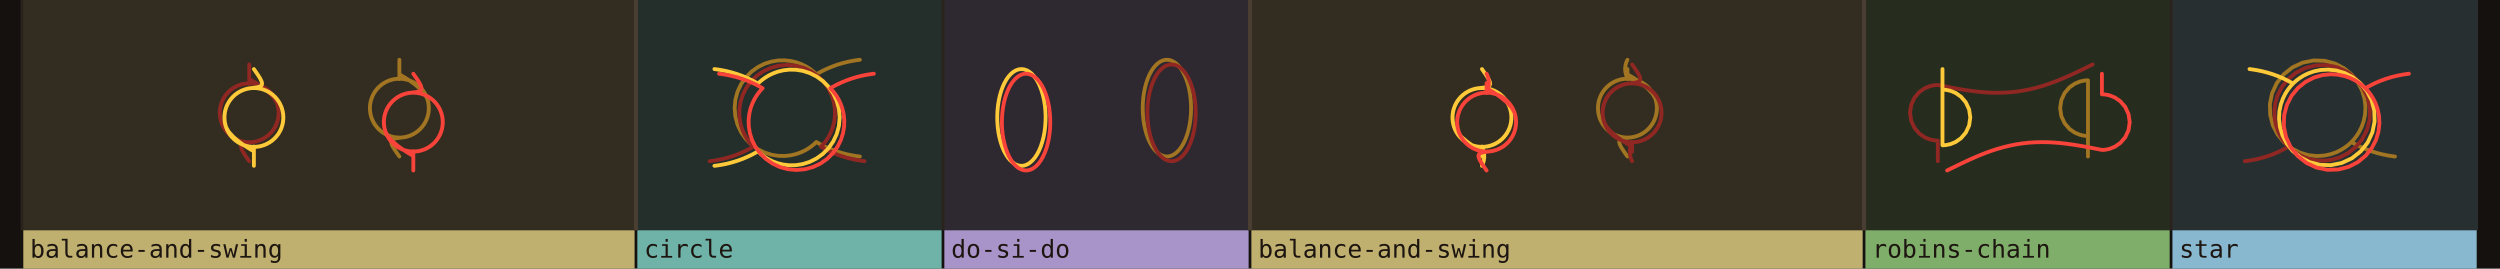
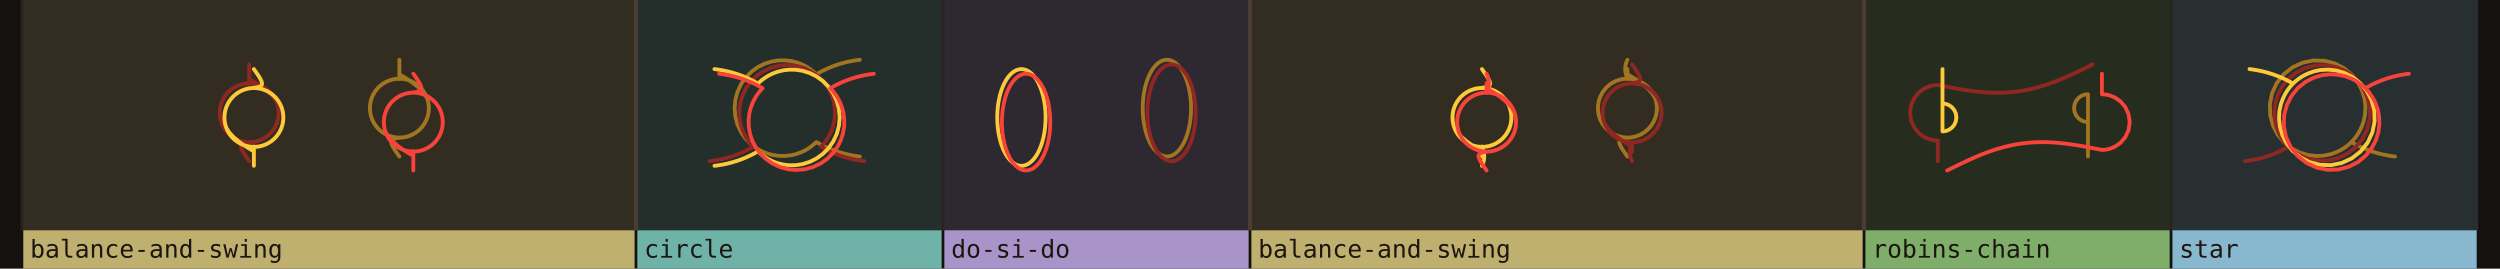
<svg xmlns="http://www.w3.org/2000/svg" viewBox="0 0 912 98" width="912" height="98" role="img">
  <rect width="912" height="98" fill="#14110f" />
  <svg x="8" y="0" width="224" height="84" viewBox="0 0 224 84">
    <rect width="224" height="84" fill="#c0b070" fill-opacity="0.18" />
    <path d="M137.69 21.81L137.69 22.12L137.69 22.92L137.69 24.01L137.69 25.22L137.69 26.33L137.69 27.19L137.69 27.91L137.69 28.48L137.69 28.81L137.69 28.87L137.69 28.87L137.69 28.87L137.69 28.87L137.69 28.84L137.69 28.52L137.69 27.95L137.69 27.25L137.69 26.48L137.69 25.8L137.69 25.33L137.69 25.2L137.69 25.2L137.69 25.2L137.69 25.2L137.69 25.2L137.69 25.2L137.69 25.2L137.69 25.2L137.69 25.5L137.69 26.15L137.69 26.81L137.69 27.1L137.96 27.26L138.7 27.69L139.88 28.4L141.42 29.4L143.24 30.72L145.15 32.34L146.83 34.16L147.86 35.93L148.3 37.66L148.45 39.64L148.23 41.65L147.64 43.58L146.69 45.36L145.43 46.94L143.89 48.25L142.14 49.26L140.23 49.92L138.23 50.21L136.21 50.12L134.25 49.66L132.4 48.84L130.74 47.68L129.33 46.24L128.21 44.56L127.42 42.7L126.99 40.73L126.94 38.71L127.27 36.71L127.97 34.82L129.01 33.08L130.35 31.57L131.95 30.34L133.75 29.43L135.7 28.87L137.71 28.69L139.72 28.88L141.66 29.44L143.46 30.36L145.05 31.6L146.39 33.12L147.42 34.85L148.11 36.75L148.43 38.75L148.38 40.77L147.94 42.74L147.15 44.6L146.02 46.28L144.6 47.71L142.94 48.86L141.09 49.67L139.12 50.13L137.1 50.21L135.1 49.91L133.19 49.24L131.44 48.23L129.91 46.91L128.66 45.33L127.72 43.54L127.13 41.6L126.92 39.6L127.08 37.58L127.62 35.63L128.51 33.82L129.72 32.2L131.22 30.84L132.94 29.79L134.83 29.07L136.82 28.72L138.84 28.75L140.82 29.15L142.69 29.92L144.38 31.02L145.84 32.42L147.01 34.06L147.85 35.9L148.34 37.86L148.45 39.88L148.18 41.88L147.54 43.8L146.55 45.56L145.26 47.11L143.69 48.39L141.92 49.36L140.06 49.96L138.3 50.21L136.76 50.4L135.6 50.69L134.91 51.13L134.69 51.76L134.86 52.58L135.32 53.55L135.95 54.57L136.6 55.54L137.17 56.36L137.55 56.9L137.69 57.1" fill="none" stroke="#a17521" stroke-width="1.4" stroke-linecap="round" stroke-linejoin="round" />
    <path d="M82.92 23.51L82.92 23.82L82.92 24.61L82.92 25.71L82.92 26.91L82.92 28.03L82.92 28.89L82.92 29.61L82.92 30.17L82.92 30.51L82.92 30.56L82.92 30.56L82.92 30.56L82.92 30.56L82.92 30.53L82.92 30.22L82.92 29.65L82.92 28.95L82.92 28.18L82.92 27.49L82.92 27.03L82.92 26.9L82.92 26.9L82.92 26.9L82.92 26.9L82.92 26.9L82.92 26.9L82.92 26.9L82.92 26.9L82.92 27.2L82.92 27.85L82.92 28.5L82.92 28.8L83.19 28.95L83.94 29.39L85.11 30.1L86.66 31.1L88.48 32.41L90.38 34.03L92.06 35.86L93.09 37.62L93.54 39.36L93.69 41.33L93.46 43.34L92.87 45.27L91.92 47.06L90.66 48.64L89.13 49.95L87.37 50.96L85.46 51.62L83.47 51.91L81.45 51.82L79.48 51.36L77.63 50.53L75.97 49.38L74.56 47.94L73.44 46.26L72.65 44.4L72.23 42.42L72.18 40.4L72.51 38.41L73.2 36.51L74.24 34.78L75.58 33.27L77.18 32.04L78.99 31.13L80.93 30.57L82.94 30.38L84.95 30.58L86.89 31.14L88.69 32.06L90.29 33.3L91.63 34.81L92.66 36.55L93.34 38.45L93.67 40.44L93.61 42.46L93.18 44.44L92.38 46.3L91.25 47.97L89.83 49.41L88.17 50.55L86.32 51.37L84.35 51.83L82.33 51.9L80.33 51.61L78.43 50.94L76.68 49.93L75.15 48.61L73.89 47.02L72.95 45.23L72.37 43.3L72.15 41.29L72.31 39.28L72.85 37.33L73.74 35.52L74.96 33.9L76.45 32.54L78.17 31.49L80.06 30.77L82.05 30.42L84.07 30.44L86.05 30.85L87.92 31.61L89.61 32.72L91.07 34.12L92.24 35.76L93.09 37.6L93.57 39.56L93.68 41.58L93.41 43.58L92.77 45.5L91.79 47.26L90.49 48.81L88.93 50.09L87.15 51.05L85.29 51.66L83.54 51.91L81.99 52.1L80.83 52.38L80.14 52.82L79.92 53.46L80.1 54.28L80.56 55.24L81.18 56.27L81.83 57.24L82.4 58.05L82.78 58.6L82.92 58.8" fill="none" stroke="#902722" stroke-width="1.4" stroke-linecap="round" stroke-linejoin="round" />
    <path d="M84.62 60.49L84.62 60.18L84.62 59.39L84.62 58.29L84.62 57.09L84.62 55.97L84.62 55.11L84.62 54.39L84.62 53.83L84.62 53.49L84.62 53.44L84.62 53.44L84.62 53.44L84.62 53.44L84.62 53.47L84.62 53.78L84.62 54.35L84.62 55.05L84.62 55.82L84.62 56.51L84.62 56.97L84.62 57.1L84.62 57.1L84.62 57.1L84.62 57.1L84.62 57.1L84.62 57.1L84.62 57.1L84.62 57.1L84.62 56.8L84.62 56.15L84.62 55.5L84.62 55.2L84.35 55.05L83.6 54.61L82.42 53.9L80.88 52.9L79.06 51.59L77.16 49.97L75.48 48.14L74.44 46.38L74 44.64L73.85 42.67L74.07 40.66L74.67 38.73L75.61 36.94L76.87 35.36L78.41 34.05L80.16 33.04L82.07 32.38L84.07 32.09L86.09 32.18L88.06 32.64L89.9 33.47L91.56 34.62L92.98 36.06L94.1 37.74L94.88 39.6L95.31 41.58L95.36 43.6L95.03 45.59L94.34 47.49L93.3 49.22L91.95 50.73L90.35 51.96L88.55 52.87L86.61 53.43L84.6 53.62L82.58 53.42L80.64 52.86L78.85 51.94L77.25 50.7L75.91 49.19L74.88 47.45L74.19 45.55L73.87 43.56L73.93 41.54L74.36 39.56L75.16 37.7L76.28 36.03L77.7 34.59L79.37 33.45L81.22 32.63L83.19 32.17L85.2 32.1L87.2 32.39L89.11 33.06L90.86 34.07L92.39 35.39L93.64 36.98L94.58 38.77L95.17 40.7L95.38 42.71L95.22 44.72L94.69 46.67L93.79 48.48L92.58 50.1L91.09 51.46L89.36 52.51L87.47 53.23L85.49 53.58L83.46 53.56L81.49 53.15L79.62 52.39L77.92 51.28L76.46 49.88L75.29 48.24L74.45 46.4L73.97 44.44L73.86 42.42L74.12 40.42L74.76 38.5L75.75 36.74L77.05 35.19L78.61 33.91L80.38 32.95L82.25 32.34L84 32.09L85.54 31.9L86.7 31.62L87.39 31.18L87.62 30.54L87.44 29.72L86.98 28.76L86.36 27.73L85.7 26.76L85.14 25.95L84.76 25.4L84.62 25.2" fill="none" stroke="#ffca39" stroke-width="1.4" stroke-linecap="round" stroke-linejoin="round" />
    <path d="M142.78 62.19L142.78 61.88L142.78 61.08L142.78 59.99L142.78 58.78L142.78 57.67L142.78 56.81L142.78 56.09L142.78 55.52L142.78 55.19L142.78 55.13L142.78 55.13L142.78 55.13L142.78 55.13L142.78 55.16L142.78 55.48L142.78 56.05L142.78 56.75L142.78 57.52L142.78 58.2L142.78 58.67L142.78 58.8L142.78 58.8L142.78 58.8L142.78 58.8L142.78 58.8L142.78 58.8L142.78 58.8L142.78 58.8L142.78 58.5L142.78 57.85L142.78 57.19L142.78 56.9L142.51 56.74L141.76 56.31L140.59 55.6L139.04 54.6L137.22 53.28L135.32 51.66L133.64 49.84L132.6 48.07L132.16 46.34L132.01 44.36L132.23 42.35L132.83 40.42L133.77 38.64L135.04 37.06L136.57 35.75L138.32 34.74L140.23 34.08L142.23 33.79L144.25 33.88L146.22 34.34L148.06 35.16L149.72 36.32L151.14 37.76L152.26 39.44L153.05 41.3L153.47 43.27L153.52 45.29L153.19 47.29L152.5 49.18L151.46 50.92L150.12 52.43L148.51 53.66L146.71 54.57L144.77 55.13L142.76 55.31L140.75 55.12L138.81 54.56L137.01 53.64L135.41 52.4L134.07 50.88L133.04 49.15L132.35 47.25L132.03 45.25L132.09 43.23L132.52 41.26L133.32 39.4L134.44 37.72L135.86 36.29L137.53 35.14L139.38 34.33L141.35 33.87L143.36 33.79L145.36 34.09L147.27 34.76L149.02 35.77L150.55 37.09L151.8 38.67L152.74 40.46L153.33 42.4L153.55 44.4L153.38 46.42L152.85 48.37L151.95 50.18L150.74 51.8L149.25 53.16L147.52 54.21L145.64 54.93L143.65 55.28L141.63 55.25L139.65 54.85L137.78 54.08L136.08 52.98L134.62 51.58L133.45 49.94L132.61 48.1L132.13 46.14L132.02 44.12L132.29 42.12L132.92 40.2L133.91 38.44L135.21 36.89L136.77 35.61L138.54 34.64L140.41 34.04L142.16 33.79L143.7 33.6L144.86 33.31L145.55 32.87L145.78 32.24L145.6 31.42L145.14 30.45L144.52 29.43L143.86 28.46L143.3 27.64L142.92 27.1L142.78 26.9" fill="none" stroke="#f8433a" stroke-width="1.4" stroke-linecap="round" stroke-linejoin="round" />
  </svg>
  <path d="M8 0L8 84" stroke="#2a221c" stroke-width="1" fill="none" />
  <svg x="8" y="84" width="224" height="14" viewBox="0 0 224 14">
    <rect x="0.5" width="223" height="14" fill="#c0b070" />
    <text x="3" y="10" fill="#1d1510" font-size="9" font-family="ui-monospace, Menlo, monospace">balance-and-swing</text>
  </svg>
  <svg x="232" y="0" width="112" height="84" viewBox="0 0 112 84">
    <rect width="112" height="84" fill="#6fb3a8" fill-opacity="0.18" />
    <path d="M81.69 57.1L81.34 57.06L80.4 56.93L78.99 56.7L77.26 56.35L75.32 55.87L73.32 55.25L71.37 54.54L69.58 53.78L68.04 53.05L66.85 52.41L66.08 51.97L65.81 51.81L65.7 51.91L65.38 52.22L64.84 52.7L64.07 53.32L63.07 54.04L61.82 54.79L60.3 55.52L58.54 56.17L56.53 56.65L54.31 56.9L51.92 56.85L49.43 56.45L46.91 55.65L44.44 54.42L42.13 52.75L40.07 50.67L38.35 48.23L37.06 45.48L36.26 42.52L35.99 39.45L36.26 36.39L37.06 33.43L38.35 30.68L40.07 28.24L42.13 26.16L44.44 24.49L46.91 23.26L49.43 22.46L51.92 22.05L54.31 22.01L56.53 22.26L58.54 22.74L60.3 23.39L61.82 24.12L63.07 24.87L64.07 25.59L64.84 26.21L65.38 26.69L65.7 27L65.81 27.1L66.08 26.94L66.85 26.5L68.04 25.86L69.58 25.12L71.37 24.37L73.32 23.65L75.32 23.04L77.26 22.56L78.99 22.2L80.4 21.98L81.34 21.85L81.69 21.81" fill="none" stroke="#a17521" stroke-width="1.4" stroke-linecap="round" stroke-linejoin="round" />
    <path d="M26.92 58.8L27.26 58.76L28.2 58.63L29.61 58.4L31.35 58.05L33.29 57.56L35.29 56.95L37.24 56.24L39.03 55.48L40.56 54.74L41.75 54.11L42.52 53.67L42.8 53.5L42.69 53.4L42.39 53.07L41.9 52.54L41.28 51.77L40.57 50.77L39.81 49.51L39.08 48L38.44 46.24L37.96 44.23L37.7 42.01L37.75 39.62L38.15 37.13L38.96 34.6L40.19 32.14L41.86 29.82L43.93 27.76L46.38 26.05L49.12 24.76L52.08 23.96L55.15 23.68L58.22 23.96L61.18 24.76L63.92 26.05L66.37 27.76L68.45 29.82L70.11 32.14L71.34 34.6L72.15 37.13L72.55 39.62L72.6 42.01L72.35 44.23L71.86 46.24L71.22 48L70.49 49.51L69.73 50.77L69.02 51.77L68.4 52.54L67.92 53.07L67.61 53.4L67.5 53.5L67.78 53.67L68.55 54.11L69.74 54.74L71.27 55.48L73.06 56.24L75.01 56.95L77.02 57.56L78.95 58.05L80.69 58.4L82.1 58.63L83.04 58.76L83.38 58.8" fill="none" stroke="#902722" stroke-width="1.4" stroke-linecap="round" stroke-linejoin="round" />
    <path d="M28.62 25.2L28.96 25.24L29.9 25.37L31.31 25.6L33.05 25.95L34.98 26.44L36.99 27.05L38.94 27.76L40.73 28.52L42.26 29.26L43.45 29.89L44.22 30.33L44.5 30.5L44.6 30.39L44.93 30.08L45.46 29.6L46.23 28.98L47.23 28.27L48.49 27.51L50 26.78L51.76 26.14L53.77 25.65L55.99 25.4L58.38 25.45L60.87 25.85L63.4 26.66L65.86 27.89L68.18 29.55L70.24 31.63L71.95 34.08L73.24 36.82L74.04 39.78L74.32 42.85L74.04 45.92L73.24 48.88L71.95 51.62L70.24 54.07L68.18 56.14L65.86 57.81L63.4 59.04L60.87 59.85L58.38 60.25L55.99 60.3L53.77 60.04L51.76 59.56L50 58.92L48.49 58.19L47.23 57.43L46.23 56.72L45.46 56.1L44.93 55.61L44.6 55.31L44.5 55.2L44.22 55.36L43.45 55.81L42.26 56.44L40.73 57.18L38.94 57.94L36.99 58.65L34.98 59.26L33.05 59.75L31.31 60.1L29.9 60.33L28.96 60.45L28.62 60.49" fill="none" stroke="#ffca39" stroke-width="1.4" stroke-linecap="round" stroke-linejoin="round" />
    <path d="M86.78 26.9L86.44 26.94L85.49 27.07L84.09 27.3L82.35 27.65L80.41 28.13L78.41 28.75L76.46 29.46L74.67 30.22L73.14 30.95L71.95 31.59L71.17 32.03L70.9 32.19L71 32.3L71.31 32.62L71.79 33.16L72.41 33.93L73.13 34.93L73.88 36.18L74.61 37.7L75.26 39.46L75.74 41.47L75.99 43.69L75.95 46.08L75.54 48.57L74.74 51.09L73.51 53.56L71.84 55.87L69.76 57.93L67.32 59.65L64.57 60.94L61.61 61.74L58.55 62.01L55.48 61.74L52.52 60.94L49.77 59.65L47.33 57.93L45.25 55.87L43.58 53.56L42.35 51.09L41.55 48.57L41.15 46.08L41.1 43.69L41.35 41.47L41.83 39.46L42.48 37.7L43.21 36.18L43.96 34.93L44.68 33.93L45.3 33.16L45.78 32.62L46.09 32.3L46.19 32.19L45.92 32.03L45.15 31.59L43.96 30.95L42.42 30.22L40.63 29.46L38.68 28.75L36.68 28.13L34.74 27.65L33.01 27.3L31.6 27.07L30.66 26.94L30.31 26.9" fill="none" stroke="#f8433a" stroke-width="1.4" stroke-linecap="round" stroke-linejoin="round" />
  </svg>
  <path d="M232 0L232 84" stroke="#2a221c" stroke-width="1" fill="none" />
  <svg x="232" y="84" width="112" height="14" viewBox="0 0 112 14">
    <rect x="0.5" width="111" height="14" fill="#6fb3a8" />
    <text x="3" y="10" fill="#1d1510" font-size="9" font-family="ui-monospace, Menlo, monospace">circle</text>
  </svg>
  <svg x="344" y="0" width="112" height="84" viewBox="0 0 112 84">
    <rect width="112" height="84" fill="#a894c8" fill-opacity="0.18" />
    <path d="M81.69 21.81L81.75 21.81L81.96 21.82L82.3 21.85L82.77 21.94L83.37 22.13L84.1 22.48L84.93 23.04L85.81 23.86L86.65 24.87L87.42 26.05L88.13 27.4L88.75 28.89L89.29 30.52L89.74 32.25L90.09 34.08L90.33 35.96L90.47 37.89L90.51 39.84L90.43 41.79L90.25 43.71L89.96 45.57L89.57 47.36L89.09 49.05L88.51 50.63L87.86 52.07L87.12 53.35L86.32 54.47L85.46 55.4L84.56 56.14L83.62 56.67L82.66 56.99L81.69 57.1L80.71 56.99L79.75 56.67L78.81 56.14L77.91 55.4L77.05 54.47L76.25 53.35L75.52 52.07L74.86 50.63L74.28 49.05L73.8 47.36L73.41 45.57L73.12 43.71L72.94 41.79L72.87 39.84L72.9 37.89L73.04 35.96L73.28 34.08L73.63 32.25L74.08 30.52L74.62 28.89L75.24 27.4L75.95 26.05L76.72 24.87L77.56 23.86L78.44 23.04L79.28 22.48L80 22.13L80.6 21.94L81.08 21.85L81.42 21.82L81.62 21.81L81.69 21.81" fill="none" stroke="#a17521" stroke-width="1.4" stroke-linecap="round" stroke-linejoin="round" />
    <path d="M83.38 58.8L83.32 58.8L83.11 58.79L82.77 58.75L82.3 58.66L81.7 58.47L80.97 58.13L80.14 57.56L79.26 56.75L78.42 55.74L77.65 54.56L76.94 53.21L76.32 51.71L75.78 50.09L75.33 48.35L74.98 46.53L74.74 44.64L74.6 42.71L74.56 40.76L74.64 38.82L74.82 36.9L75.11 35.04L75.5 33.25L75.98 31.55L76.56 29.98L77.21 28.54L77.95 27.25L78.75 26.14L79.61 25.21L80.51 24.47L81.45 23.94L82.41 23.61L83.38 23.51L84.36 23.61L85.32 23.94L86.26 24.47L87.16 25.21L88.02 26.14L88.82 27.25L89.55 28.54L90.21 29.98L90.79 31.55L91.27 33.25L91.66 35.04L91.95 36.9L92.13 38.82L92.2 40.76L92.17 42.71L92.03 44.64L91.79 46.53L91.44 48.35L90.99 50.09L90.45 51.71L89.83 53.21L89.12 54.56L88.35 55.74L87.51 56.75L86.63 57.56L85.79 58.13L85.07 58.47L84.46 58.66L83.99 58.75L83.65 58.79L83.45 58.8L83.38 58.8" fill="none" stroke="#902722" stroke-width="1.4" stroke-linecap="round" stroke-linejoin="round" />
    <path d="M28.62 60.49L28.55 60.49L28.35 60.49L28.01 60.45L27.54 60.36L26.93 60.17L26.21 59.82L25.37 59.26L24.49 58.44L23.65 57.44L22.88 56.25L22.17 54.9L21.55 53.41L21.01 51.78L20.56 50.05L20.21 48.23L19.97 46.34L19.83 44.41L19.8 42.46L19.87 40.51L20.05 38.6L20.34 36.73L20.73 34.94L21.21 33.25L21.79 31.67L22.45 30.23L23.18 28.95L23.98 27.83L24.84 26.9L25.74 26.17L26.68 25.63L27.64 25.31L28.62 25.2L29.59 25.31L30.55 25.63L31.49 26.17L32.39 26.9L33.25 27.83L34.05 28.95L34.79 30.23L35.44 31.67L36.02 33.25L36.5 34.94L36.89 36.73L37.18 38.6L37.36 40.51L37.44 42.46L37.4 44.41L37.26 46.34L37.02 48.23L36.67 50.05L36.22 51.78L35.68 53.41L35.06 54.9L34.35 56.25L33.58 57.44L32.74 58.44L31.86 59.26L31.03 59.82L30.3 60.17L29.7 60.36L29.23 60.45L28.89 60.49L28.68 60.49L28.62 60.49" fill="none" stroke="#ffca39" stroke-width="1.4" stroke-linecap="round" stroke-linejoin="round" />
    <path d="M30.31 26.9L30.38 26.9L30.58 26.91L30.92 26.94L31.4 27.03L32 27.23L32.72 27.57L33.56 28.14L34.44 28.95L35.28 29.96L36.05 31.14L36.76 32.49L37.38 33.99L37.92 35.61L38.37 37.35L38.72 39.17L38.96 41.06L39.1 42.99L39.13 44.94L39.06 46.88L38.88 48.8L38.59 50.66L38.2 52.45L37.72 54.14L37.14 55.72L36.48 57.16L35.75 58.44L34.95 59.56L34.09 60.49L33.19 61.23L32.25 61.76L31.29 62.08L30.31 62.19L29.34 62.08L28.38 61.76L27.44 61.23L26.54 60.49L25.68 59.56L24.88 58.44L24.14 57.16L23.49 55.72L22.91 54.14L22.43 52.45L22.04 50.66L21.75 48.8L21.57 46.88L21.49 44.94L21.53 42.99L21.67 41.06L21.91 39.17L22.26 37.35L22.71 35.61L23.25 33.99L23.87 32.49L24.58 31.14L25.35 29.96L26.19 28.95L27.07 28.14L27.9 27.57L28.63 27.23L29.23 27.03L29.7 26.94L30.04 26.91L30.25 26.9L30.31 26.9" fill="none" stroke="#f8433a" stroke-width="1.4" stroke-linecap="round" stroke-linejoin="round" />
  </svg>
  <path d="M344 0L344 84" stroke="#2a221c" stroke-width="1" fill="none" />
  <svg x="344" y="84" width="112" height="14" viewBox="0 0 112 14">
    <rect x="0.5" width="111" height="14" fill="#a894c8" />
    <text x="3" y="10" fill="#1d1510" font-size="9" font-family="ui-monospace, Menlo, monospace">do-si-do</text>
  </svg>
  <svg x="456" y="0" width="224" height="84" viewBox="0 0 224 84">
    <rect width="224" height="84" fill="#c0b070" fill-opacity="0.18" />
    <path d="M137.69 21.81L137.56 22.05L137.28 22.72L137 23.73L136.85 24.94L136.91 26.14L137.13 27.1L137.37 27.88L137.55 28.47L137.67 28.81L137.69 28.87L137.69 28.87L137.69 28.87L137.69 28.87L137.69 28.84L137.69 28.52L137.69 27.95L137.69 27.25L137.69 26.48L137.69 25.8L137.69 25.33L137.69 25.2L137.69 25.2L137.69 25.2L137.69 25.2L137.69 25.2L137.69 25.2L137.69 25.2L137.69 25.2L137.69 25.5L137.69 26.15L137.69 26.81L137.69 27.1L137.96 27.26L138.7 27.69L139.88 28.4L141.42 29.4L143.24 30.72L145.15 32.34L146.83 34.16L147.86 35.93L148.3 37.66L148.45 39.64L148.23 41.65L147.64 43.58L146.69 45.36L145.43 46.94L143.89 48.25L142.14 49.26L140.23 49.92L138.23 50.21L136.21 50.12L134.25 49.66L132.4 48.84L130.74 47.68L129.33 46.24L128.21 44.56L127.42 42.7L126.99 40.73L126.94 38.71L127.27 36.71L127.97 34.82L129.01 33.08L130.35 31.57L131.95 30.34L133.75 29.43L135.7 28.87L137.71 28.69L139.72 28.88L141.66 29.44L143.46 30.36L145.05 31.6L146.39 33.12L147.42 34.85L148.11 36.75L148.43 38.75L148.38 40.77L147.94 42.74L147.15 44.6L146.02 46.28L144.6 47.71L142.94 48.86L141.09 49.67L139.12 50.13L137.1 50.21L135.1 49.91L133.19 49.24L131.44 48.23L129.91 46.91L128.66 45.33L127.72 43.54L127.13 41.6L126.92 39.6L127.08 37.58L127.62 35.63L128.51 33.82L129.72 32.2L131.22 30.84L132.94 29.79L134.83 29.07L136.82 28.72L138.84 28.75L140.82 29.15L142.69 29.92L144.38 31.02L145.84 32.42L147.01 34.06L147.85 35.9L148.34 37.86L148.45 39.88L148.18 41.88L147.54 43.8L146.55 45.56L145.26 47.11L143.69 48.39L141.92 49.36L140.06 49.96L138.3 50.21L136.76 50.4L135.6 50.69L134.91 51.13L134.69 51.76L134.86 52.58L135.32 53.55L135.95 54.57L136.6 55.54L137.17 56.36L137.55 56.9L137.69 57.1" fill="none" stroke="#a17521" stroke-width="1.4" stroke-linecap="round" stroke-linejoin="round" />
    <path d="M139.38 58.8L139.26 58.55L138.98 57.88L138.7 56.87L138.55 55.66L138.6 54.46L138.83 53.5L139.06 52.72L139.25 52.14L139.36 51.8L139.38 51.74L139.38 51.74L139.38 51.74L139.38 51.74L139.38 51.77L139.38 52.09L139.38 52.65L139.38 53.36L139.38 54.13L139.38 54.81L139.38 55.27L139.38 55.4L139.38 55.4L139.38 55.4L139.38 55.4L139.38 55.4L139.38 55.4L139.38 55.4L139.38 55.4L139.38 55.11L139.38 54.45L139.38 53.8L139.38 53.5L139.11 53.35L138.37 52.91L137.19 52.2L135.65 51.2L133.83 49.89L131.92 48.27L130.24 46.45L129.21 44.68L128.76 42.95L128.62 40.97L128.84 38.96L129.43 37.03L130.38 35.24L131.64 33.67L133.18 32.35L134.93 31.35L136.84 30.69L138.84 30.4L140.86 30.48L142.82 30.95L144.67 31.77L146.33 32.92L147.74 34.36L148.86 36.04L149.65 37.91L150.08 39.88L150.13 41.9L149.8 43.89L149.1 45.79L148.06 47.52L146.72 49.03L145.12 50.27L143.32 51.18L141.37 51.73L139.36 51.92L137.35 51.73L135.41 51.16L133.61 50.24L132.01 49.01L130.68 47.49L129.65 45.75L128.96 43.85L128.64 41.86L128.69 39.84L129.13 37.87L129.92 36.01L131.05 34.33L132.47 32.89L134.13 31.75L135.98 30.93L137.95 30.48L139.97 30.4L141.97 30.7L143.88 31.36L145.63 32.38L147.15 33.7L148.41 35.28L149.35 37.07L149.94 39L150.15 41.01L149.99 43.02L149.45 44.97L148.56 46.79L147.35 48.4L145.85 49.76L144.13 50.82L142.24 51.53L140.25 51.89L138.23 51.86L136.25 51.46L134.38 50.69L132.69 49.59L131.23 48.19L130.06 46.54L129.22 44.7L128.73 42.74L128.62 40.73L128.89 38.72L129.53 36.81L130.51 35.04L131.81 33.49L133.38 32.21L135.15 31.25L137.01 30.65L138.77 30.39L140.31 30.2L141.47 29.92L142.16 29.48L142.38 28.85L142.21 28.02L141.75 27.06L141.12 26.04L140.47 25.06L139.9 24.25L139.52 23.71L139.38 23.51" fill="none" stroke="#902722" stroke-width="1.4" stroke-linecap="round" stroke-linejoin="round" />
    <path d="M84.62 60.49L84.74 60.25L85.02 59.58L85.3 58.57L85.45 57.36L85.4 56.16L85.17 55.2L84.94 54.42L84.75 53.83L84.64 53.5L84.62 53.44L84.62 53.44L84.62 53.44L84.62 53.44L84.62 53.47L84.62 53.78L84.62 54.35L84.62 55.05L84.62 55.82L84.62 56.51L84.62 56.97L84.62 57.1L84.62 57.1L84.62 57.1L84.62 57.1L84.62 57.1L84.62 57.1L84.62 57.1L84.62 57.1L84.62 56.8L84.62 56.15L84.62 55.5L84.62 55.2L84.35 55.05L83.6 54.61L82.42 53.9L80.88 52.9L79.06 51.59L77.16 49.97L75.48 48.14L74.44 46.38L74 44.64L73.85 42.67L74.07 40.66L74.67 38.73L75.61 36.94L76.87 35.36L78.41 34.05L80.16 33.04L82.07 32.38L84.07 32.09L86.09 32.18L88.06 32.64L89.9 33.47L91.56 34.62L92.98 36.06L94.1 37.74L94.88 39.6L95.31 41.58L95.36 43.6L95.03 45.59L94.34 47.49L93.3 49.22L91.95 50.73L90.35 51.96L88.55 52.87L86.61 53.43L84.6 53.62L82.58 53.42L80.64 52.86L78.85 51.94L77.25 50.7L75.91 49.19L74.88 47.45L74.19 45.55L73.87 43.56L73.93 41.54L74.36 39.56L75.16 37.7L76.28 36.03L77.7 34.59L79.37 33.45L81.22 32.63L83.19 32.17L85.2 32.1L87.2 32.39L89.11 33.06L90.86 34.07L92.39 35.39L93.64 36.98L94.58 38.77L95.17 40.7L95.38 42.71L95.22 44.72L94.69 46.67L93.79 48.48L92.58 50.1L91.09 51.46L89.36 52.51L87.47 53.23L85.49 53.58L83.46 53.56L81.49 53.15L79.62 52.39L77.92 51.28L76.46 49.88L75.29 48.24L74.45 46.4L73.97 44.44L73.86 42.42L74.12 40.42L74.76 38.5L75.75 36.74L77.05 35.19L78.61 33.91L80.38 32.95L82.25 32.34L84 32.09L85.54 31.9L86.7 31.62L87.39 31.18L87.62 30.54L87.44 29.72L86.98 28.76L86.36 27.73L85.7 26.76L85.14 25.95L84.76 25.4L84.62 25.2" fill="none" stroke="#ffca39" stroke-width="1.4" stroke-linecap="round" stroke-linejoin="round" />
    <path d="M86.31 26.9L86.44 27.14L86.72 27.81L87 28.82L87.15 30.03L87.09 31.23L86.87 32.19L86.63 32.97L86.45 33.56L86.33 33.9L86.31 33.96L86.31 33.96L86.31 33.96L86.31 33.96L86.31 33.93L86.31 33.61L86.31 33.04L86.31 32.34L86.31 31.57L86.31 30.89L86.31 30.42L86.31 30.29L86.31 30.29L86.31 30.29L86.31 30.29L86.31 30.29L86.31 30.29L86.31 30.29L86.31 30.29L86.31 30.59L86.31 31.24L86.31 31.9L86.31 32.19L86.58 32.35L87.33 32.78L88.51 33.49L90.05 34.49L91.87 35.81L93.77 37.43L95.45 39.25L96.49 41.02L96.93 42.75L97.08 44.73L96.86 46.74L96.26 48.67L95.32 50.45L94.06 52.03L92.52 53.35L90.77 54.35L88.86 55.01L86.86 55.3L84.84 55.21L82.87 54.75L81.03 53.93L79.37 52.78L77.95 51.33L76.83 49.65L76.05 47.79L75.62 45.82L75.57 43.8L75.9 41.8L76.6 39.91L77.63 38.17L78.98 36.66L80.58 35.43L82.38 34.52L84.32 33.96L86.33 33.78L88.35 33.97L90.29 34.54L92.09 35.45L93.68 36.69L95.02 38.21L96.05 39.94L96.74 41.84L97.06 43.84L97 45.86L96.57 47.83L95.77 49.69L94.65 51.37L93.23 52.8L91.56 53.95L89.71 54.76L87.75 55.22L85.73 55.3L83.73 55L81.82 54.33L80.07 53.32L78.54 52L77.29 50.42L76.35 48.63L75.76 46.7L75.55 44.69L75.71 42.67L76.25 40.72L77.14 38.91L78.35 37.3L79.84 35.94L81.57 34.88L83.46 34.16L85.45 33.81L87.47 33.84L89.45 34.24L91.32 35.01L93.01 36.11L94.47 37.51L95.64 39.16L96.48 40.99L96.96 42.95L97.07 44.97L96.81 46.97L96.17 48.89L95.18 50.65L93.89 52.2L92.32 53.48L90.55 54.45L88.68 55.05L86.93 55.3L85.39 55.49L84.23 55.78L83.54 56.22L83.31 56.85L83.49 57.67L83.95 58.64L84.57 59.66L85.23 60.63L85.79 61.45L86.17 61.99L86.31 62.19" fill="none" stroke="#f8433a" stroke-width="1.4" stroke-linecap="round" stroke-linejoin="round" />
  </svg>
  <path d="M456 0L456 84" stroke="#2a221c" stroke-width="1" fill="none" />
  <svg x="456" y="84" width="224" height="14" viewBox="0 0 224 14">
    <rect x="0.5" width="223" height="14" fill="#c0b070" />
    <text x="3" y="10" fill="#1d1510" font-size="9" font-family="ui-monospace, Menlo, monospace">balance-and-swing</text>
  </svg>
  <svg x="680" y="0" width="112" height="84" viewBox="0 0 112 84">
    <rect width="112" height="84" fill="#7fae6a" fill-opacity="0.18" />
-     <path d="M81.69 57.1L81.69 57.04L81.69 56.85L81.69 56.55L81.69 56.15L81.69 55.64L81.69 55.04L81.69 54.36L81.69 53.59L81.69 52.76L81.69 51.86L81.69 50.9L81.69 49.89L81.69 48.84L81.69 47.76L81.69 46.65L81.69 45.51L81.69 44.36L81.69 43.2L81.69 42.05L81.69 40.9L81.69 39.76L81.69 38.65L81.69 37.56L81.69 36.51L81.69 35.51L81.69 34.55L81.69 33.65L81.69 32.82L81.69 32.05L81.69 31.37L81.69 30.77L81.69 30.26L81.69 29.86L81.69 29.56L81.69 29.37L81.69 29.31L81.33 29.31L80.32 29.4L78.79 29.73L76.9 30.51L74.93 31.88L73.18 33.92L71.97 36.52L71.54 39.45L71.97 42.38L73.18 44.99L74.93 47.02L76.9 48.4L78.79 49.18L80.32 49.51L81.33 49.59L81.69 49.6L81.69 49.75L81.69 50.16L81.69 50.77L81.69 51.54L81.69 52.42L81.69 53.35L81.69 54.28L81.69 55.16L81.69 55.93L81.69 56.54L81.69 56.95L81.69 57.1" fill="none" stroke="#a17521" stroke-width="1.4" stroke-linecap="round" stroke-linejoin="round" />
+     <path d="M81.69 57.1L81.69 57.03L81.69 56.84L81.69 56.54L81.69 56.12L81.69 55.61L81.69 55L81.69 54.31L81.69 53.55L81.69 52.72L81.69 51.83L81.69 50.89L81.69 49.91L81.69 48.9L81.69 47.86L81.69 46.8L81.69 45.74L81.69 44.68L81.69 43.62L81.69 42.58L81.69 41.57L81.69 40.59L81.69 39.65L81.69 38.76L81.69 37.93L81.69 37.17L81.69 36.48L81.69 35.87L81.69 35.36L81.69 34.94L81.69 34.64L81.69 34.45L81.69 34.38L81.69 34.38L81.69 34.38L81.69 34.38L81.69 34.38L81.51 34.38L81 34.43L80.24 34.59L79.29 34.98L78.31 35.67L77.43 36.69L76.83 37.99L76.61 39.45L76.83 40.92L77.43 42.22L78.31 43.24L79.29 43.93L80.24 44.32L81 44.48L81.51 44.52L81.69 44.53L81.69 44.77L81.69 45.46L81.69 46.49L81.69 47.79L81.69 49.26L81.69 50.81L81.69 52.37L81.69 53.84L81.69 55.13L81.69 56.17L81.69 56.85L81.69 57.1" fill="none" stroke="#a17521" stroke-width="1.4" stroke-linecap="round" stroke-linejoin="round" />
    <path d="M83.38 23.51L83.26 23.57L82.9 23.74L82.32 24.03L81.53 24.42L80.55 24.91L79.39 25.47L78.06 26.12L76.57 26.82L74.94 27.56L73.19 28.34L71.31 29.13L69.34 29.9L67.27 30.65L65.11 31.35L62.9 31.99L60.62 32.55L58.31 33.01L55.96 33.38L53.61 33.64L51.25 33.79L48.91 33.85L46.6 33.81L44.34 33.7L42.15 33.51L40.04 33.28L38.02 33.01L36.13 32.72L34.36 32.42L32.74 32.13L31.29 31.86L30.02 31.62L28.94 31.41L28.08 31.24L27.45 31.11L27.05 31.03L26.92 31.01L26.56 31.01L25.55 31.1L24.02 31.43L22.14 32.2L20.16 33.58L18.42 35.62L17.21 38.22L16.77 41.15L17.21 44.08L18.42 46.68L20.16 48.72L22.14 50.1L24.02 50.87L25.55 51.2L26.56 51.29L26.92 51.3L26.92 51.44L26.92 51.85L26.92 52.47L26.92 53.24L26.92 54.12L26.92 55.05L26.92 55.98L26.92 56.85L26.92 57.62L26.92 58.24L26.92 58.65L26.92 58.8" fill="none" stroke="#902722" stroke-width="1.4" stroke-linecap="round" stroke-linejoin="round" />
-     <path d="M28.62 25.2L28.62 25.27L28.62 25.45L28.62 25.75L28.62 26.16L28.62 26.66L28.62 27.26L28.62 27.95L28.62 28.71L28.62 29.55L28.62 30.45L28.62 31.4L28.62 32.41L28.62 33.46L28.62 34.54L28.62 35.66L28.62 36.79L28.62 37.94L28.62 39.1L28.62 40.26L28.62 41.41L28.62 42.54L28.62 43.65L28.62 44.74L28.62 45.79L28.62 46.8L28.62 47.75L28.62 48.65L28.62 49.49L28.62 50.25L28.62 50.94L28.62 51.53L28.62 52.04L28.62 52.45L28.62 52.75L28.62 52.93L28.62 52.99L28.97 52.99L29.98 52.9L31.52 52.57L33.4 51.8L35.37 50.42L37.12 48.38L38.33 45.78L38.76 42.85L38.33 39.92L37.12 37.32L35.37 35.28L33.4 33.9L31.52 33.13L29.98 32.8L28.97 32.71L28.62 32.7L28.62 32.56L28.62 32.15L28.62 31.53L28.62 30.76L28.62 29.88L28.62 28.95L28.62 28.02L28.62 27.15L28.62 26.38L28.62 25.76L28.62 25.35L28.62 25.2" fill="none" stroke="#ffca39" stroke-width="1.4" stroke-linecap="round" stroke-linejoin="round" />
+     <path d="M28.62 25.2L28.62 25.27L28.62 25.46L28.62 25.77L28.62 26.18L28.62 26.69L28.62 27.3L28.62 27.99L28.62 28.75L28.62 29.58L28.62 30.47L28.62 31.41L28.62 32.39L28.62 33.41L28.62 34.44L28.62 35.5L28.62 36.56L28.62 37.63L28.62 38.68L28.62 39.72L28.62 40.73L28.62 41.71L28.62 42.65L28.62 43.54L28.62 44.37L28.62 45.14L28.62 45.82L28.62 46.43L28.62 46.95L28.62 47.36L28.62 47.67L28.62 47.86L28.62 47.92L28.62 47.92L28.62 47.92L28.62 47.92L28.62 47.92L28.8 47.92L29.3 47.88L30.07 47.71L31.01 47.32L31.99 46.63L32.87 45.61L33.47 44.31L33.69 42.85L33.47 41.38L32.87 40.08L31.99 39.06L31.01 38.37L30.07 37.99L29.3 37.82L28.8 37.78L28.62 37.78L28.62 37.53L28.62 36.84L28.62 35.81L28.62 34.52L28.62 33.05L28.62 31.49L28.62 29.93L28.62 28.46L28.62 27.17L28.62 26.13L28.62 25.45L28.62 25.2" fill="none" stroke="#ffca39" stroke-width="1.4" stroke-linecap="round" stroke-linejoin="round" />
    <path d="M30.31 62.19L30.44 62.13L30.79 61.95L31.37 61.66L32.16 61.27L33.15 60.79L34.31 60.22L35.64 59.58L37.13 58.88L38.75 58.13L40.51 57.36L42.38 56.57L44.36 55.79L46.43 55.04L48.58 54.34L50.8 53.71L53.07 53.15L55.39 52.68L57.73 52.32L60.09 52.06L62.45 51.9L64.79 51.85L67.09 51.88L69.35 52L71.55 52.18L73.66 52.42L75.67 52.69L77.57 52.98L79.34 53.27L80.95 53.56L82.41 53.84L83.68 54.08L84.75 54.29L85.62 54.46L86.25 54.59L86.64 54.66L86.78 54.69L87.14 54.69L88.14 54.6L89.68 54.27L91.56 53.49L93.53 52.12L95.28 50.08L96.49 47.48L96.92 44.55L96.49 41.62L95.28 39.01L93.53 36.98L91.56 35.6L89.68 34.82L88.14 34.49L87.14 34.41L86.78 34.4L86.78 34.25L86.78 33.84L86.78 33.23L86.78 32.46L86.78 31.58L86.78 30.65L86.78 29.72L86.78 28.84L86.78 28.07L86.78 27.46L86.78 27.05L86.78 26.9" fill="none" stroke="#f8433a" stroke-width="1.4" stroke-linecap="round" stroke-linejoin="round" />
  </svg>
  <path d="M680 0L680 84" stroke="#2a221c" stroke-width="1" fill="none" />
  <svg x="680" y="84" width="112" height="14" viewBox="0 0 112 14">
    <rect x="0.5" width="111" height="14" fill="#7fae6a" />
    <text x="3" y="10" fill="#1d1510" font-size="9" font-family="ui-monospace, Menlo, monospace">robins-chain</text>
  </svg>
  <svg x="792" y="0" width="112" height="84" viewBox="0 0 112 84">
    <rect width="112" height="84" fill="#88b8cf" fill-opacity="0.18" />
    <path d="M81.69 57.1L81.34 57.06L80.4 56.93L78.99 56.7L77.26 56.35L75.32 55.87L73.32 55.25L71.37 54.54L69.58 53.78L68.04 53.05L66.85 52.41L66.08 51.97L65.81 51.81L65.95 51.66L66.36 51.23L66.99 50.5L67.78 49.45L68.65 48.06L69.52 46.32L70.26 44.21L70.77 41.75L70.92 39.01L70.59 36.05L69.68 33L68.14 30L65.94 27.24L63.11 24.9L59.74 23.16L55.97 22.17L51.99 22.05L48.03 22.85L44.32 24.56L41.1 27.1L38.56 30.32L36.85 34.03L36.05 37.99L36.17 41.97L37.16 45.74L38.9 49.11L41.24 51.94L44 54.14L47 55.68L50.05 56.59L53.01 56.92L55.75 56.77L58.21 56.26L60.32 55.52L62.06 54.65L63.45 53.78L64.5 52.99L65.23 52.36L65.66 51.95L65.81 51.81L66.08 51.97L66.85 52.41L68.04 53.05L69.58 53.78L71.37 54.54L73.32 55.25L75.32 55.87L77.26 56.35L78.99 56.7L80.4 56.93L81.34 57.06L81.69 57.1" fill="none" stroke="#a17521" stroke-width="1.4" stroke-linecap="round" stroke-linejoin="round" />
    <path d="M26.92 58.8L27.26 58.76L28.2 58.63L29.61 58.4L31.35 58.05L33.29 57.56L35.29 56.95L37.24 56.24L39.03 55.48L40.56 54.74L41.75 54.11L42.52 53.67L42.8 53.5L42.94 53.65L43.38 54.05L44.1 54.68L45.15 55.47L46.54 56.35L48.29 57.21L50.4 57.96L52.85 58.47L55.6 58.61L58.56 58.28L61.61 57.38L64.6 55.84L67.36 53.64L69.71 50.81L71.45 47.44L72.44 43.67L72.56 39.69L71.76 35.73L70.04 32.02L67.5 28.8L64.28 26.26L60.58 24.55L56.61 23.75L52.64 23.87L48.86 24.85L45.49 26.6L42.66 28.94L40.46 31.7L38.92 34.69L38.02 37.74L37.69 40.7L37.84 43.45L38.34 45.9L39.09 48.01L39.95 49.76L40.83 51.15L41.62 52.2L42.25 52.93L42.66 53.36L42.8 53.5L42.52 53.67L41.75 54.11L40.56 54.74L39.03 55.48L37.24 56.24L35.29 56.95L33.29 57.56L31.35 58.05L29.61 58.4L28.2 58.63L27.26 58.76L26.92 58.8" fill="none" stroke="#902722" stroke-width="1.4" stroke-linecap="round" stroke-linejoin="round" />
    <path d="M28.62 25.2L28.96 25.24L29.9 25.37L31.31 25.6L33.05 25.95L34.98 26.44L36.99 27.05L38.94 27.76L40.73 28.52L42.26 29.26L43.45 29.89L44.22 30.33L44.5 30.5L44.35 30.64L43.95 31.07L43.32 31.8L42.53 32.85L41.65 34.24L40.79 35.99L40.04 38.1L39.53 40.55L39.39 43.3L39.72 46.26L40.62 49.31L42.16 52.3L44.36 55.06L47.19 57.4L50.56 59.15L54.33 60.13L58.31 60.25L62.27 59.45L65.98 57.74L69.2 55.2L71.74 51.98L73.45 48.27L74.25 44.31L74.13 40.33L73.15 36.56L71.4 33.19L69.06 30.36L66.3 28.16L63.31 26.62L60.26 25.72L57.3 25.39L54.55 25.53L52.1 26.04L49.99 26.79L48.24 27.65L46.85 28.53L45.8 29.32L45.07 29.95L44.64 30.35L44.5 30.5L44.22 30.33L43.45 29.89L42.26 29.26L40.73 28.52L38.94 27.76L36.99 27.05L34.98 26.44L33.05 25.95L31.31 25.6L29.9 25.37L28.96 25.24L28.62 25.2" fill="none" stroke="#ffca39" stroke-width="1.4" stroke-linecap="round" stroke-linejoin="round" />
    <path d="M86.78 26.9L86.44 26.94L85.49 27.07L84.09 27.3L82.35 27.65L80.41 28.13L78.41 28.75L76.46 29.46L74.67 30.22L73.14 30.95L71.95 31.59L71.17 32.03L70.9 32.19L70.75 32.05L70.32 31.64L69.59 31.01L68.54 30.22L67.16 29.35L65.41 28.48L63.3 27.74L60.84 27.23L58.1 27.08L55.14 27.41L52.09 28.32L49.09 29.86L46.33 32.06L43.99 34.89L42.25 38.26L41.26 42.03L41.14 46.01L41.94 49.97L43.65 53.68L46.19 56.9L49.42 59.44L53.12 61.15L57.08 61.95L61.06 61.83L64.83 60.84L68.2 59.1L71.03 56.76L73.23 54L74.78 51L75.68 47.95L76.01 44.99L75.86 42.25L75.35 39.79L74.61 37.68L73.74 35.94L72.87 34.55L72.08 33.5L71.45 32.77L71.04 32.34L70.9 32.19L71.17 32.03L71.95 31.59L73.14 30.95L74.67 30.22L76.46 29.46L78.41 28.75L80.41 28.13L82.35 27.65L84.09 27.3L85.49 27.07L86.44 26.94L86.78 26.9" fill="none" stroke="#f8433a" stroke-width="1.4" stroke-linecap="round" stroke-linejoin="round" />
  </svg>
  <path d="M792 0L792 84" stroke="#2a221c" stroke-width="1" fill="none" />
  <svg x="792" y="84" width="112" height="14" viewBox="0 0 112 14">
    <rect x="0.5" width="111" height="14" fill="#88b8cf" />
    <text x="3" y="10" fill="#1d1510" font-size="9" font-family="ui-monospace, Menlo, monospace">star</text>
  </svg>
  <path d="M232 0L232 84" stroke="#4a3d31" stroke-width="1.5" fill="none" />
  <path d="M456 0L456 84" stroke="#4a3d31" stroke-width="1.5" fill="none" />
  <path d="M680 0L680 84" stroke="#4a3d31" stroke-width="1.5" fill="none" />
</svg>
